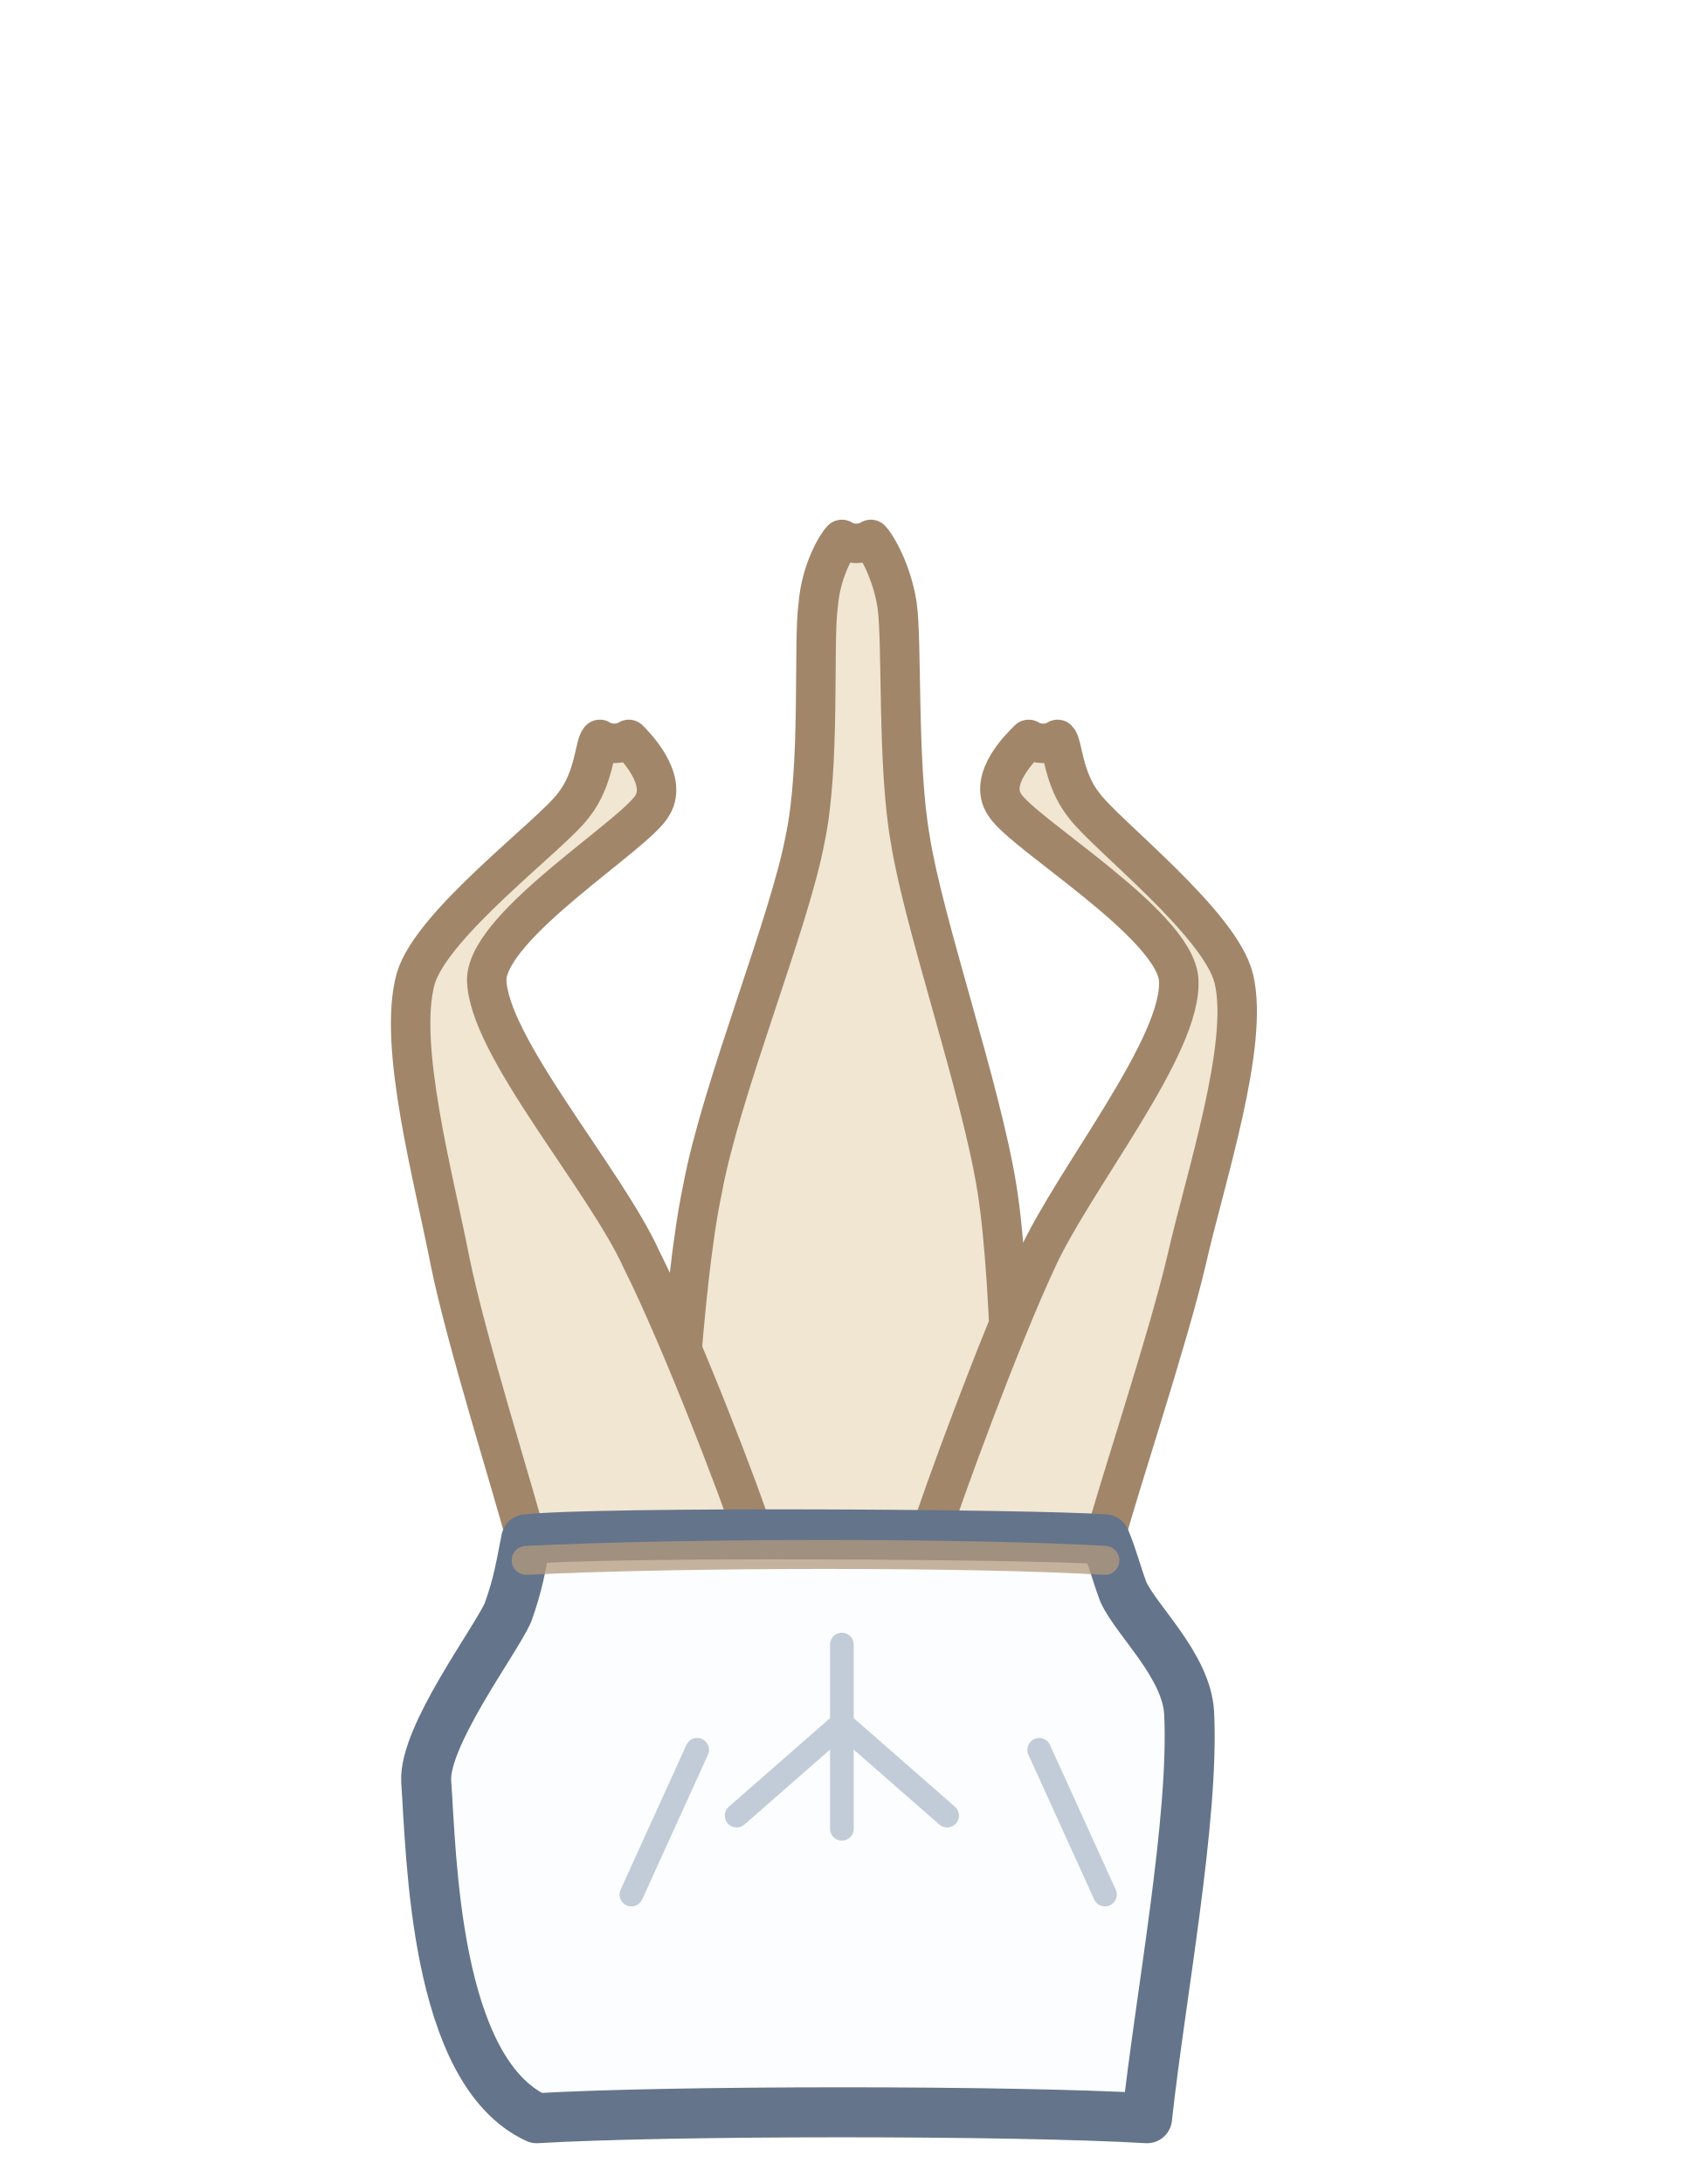
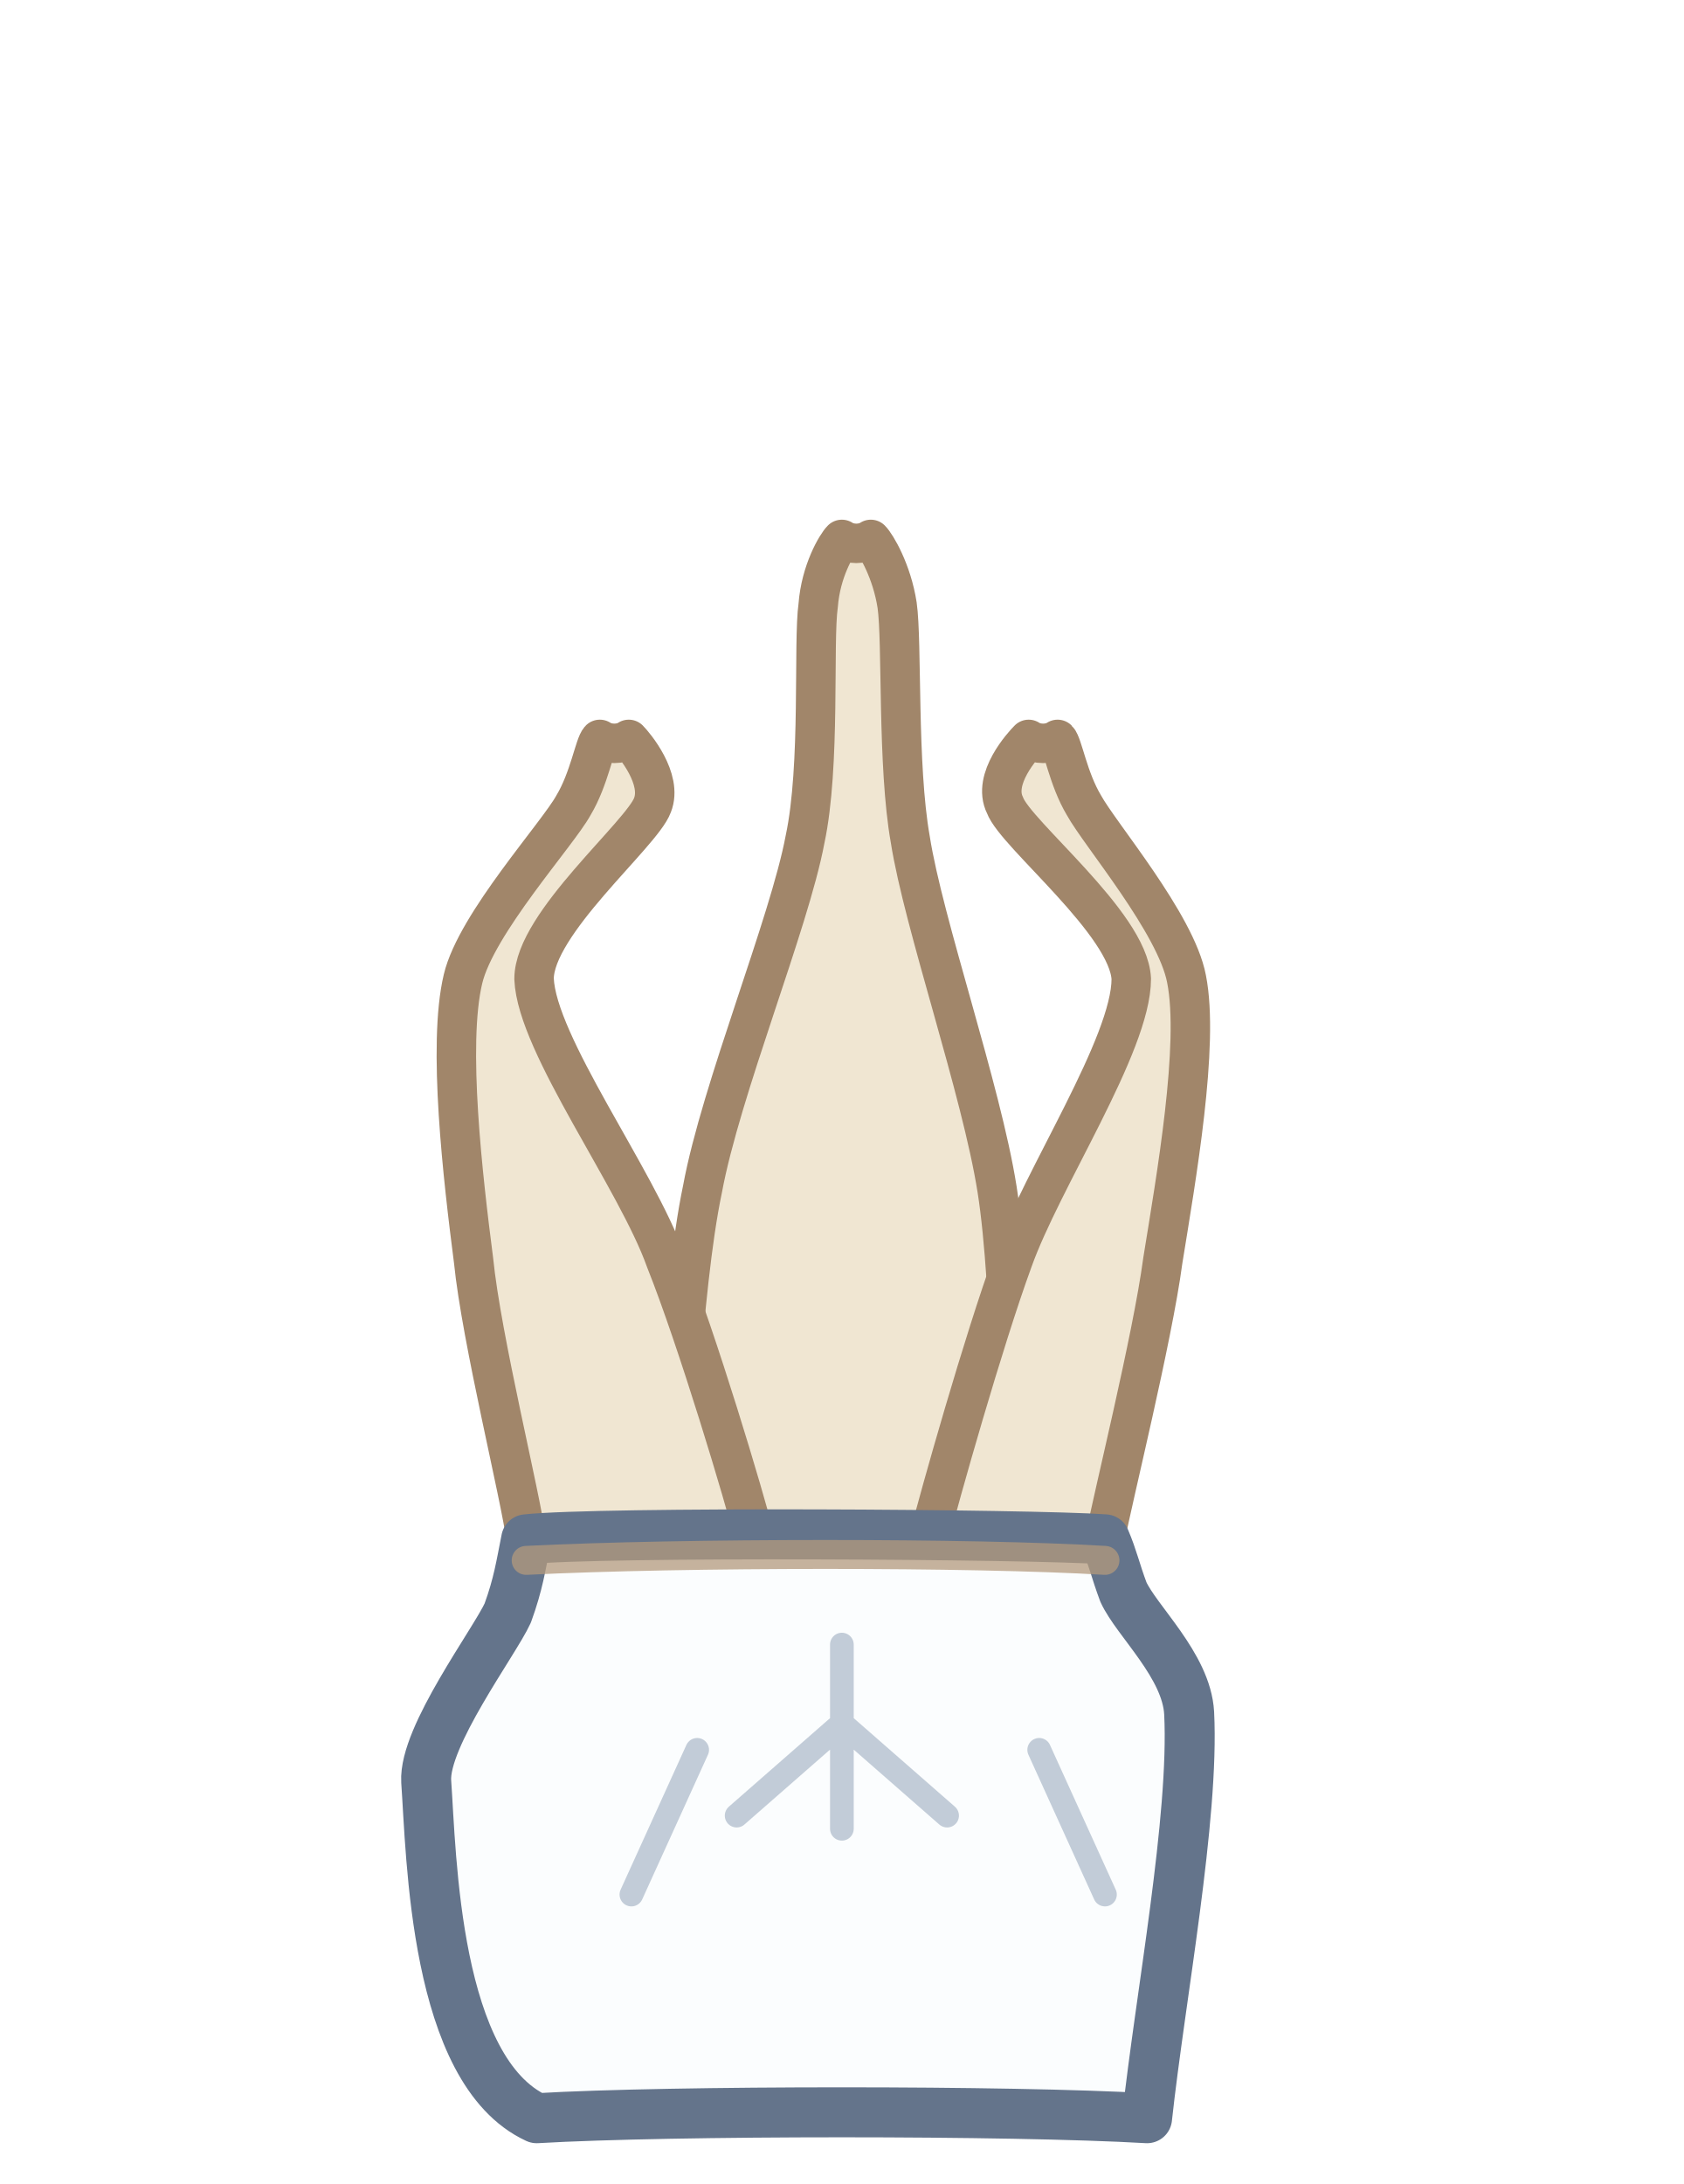
<svg xmlns="http://www.w3.org/2000/svg" viewBox="0 3.5 64 83" width="64" height="83" data-tooth-fdi="26" data-view="lateral" role="img">
  <g transform="translate(0 88) scale(1 -1) translate(64 0) scale(-1 1)">
    <path d="M25.4 24.0 C25.4 24.6 25.3 24.3 25.4 26.0 C25.5 27.9 25.5 35.5 26.1 39.3 C26.7 43.1 28.9 49.4 29.4 52.6 C29.9 55.4 29.7 60.1 29.9 61.5 C30.1 62.8 30.7 63.8 30.9 64.0 C31.2 63.8 31.7 63.8 32.0 64.0 C32.2 63.8 32.8 62.8 32.9 61.5 C33.1 60.1 32.8 55.4 33.4 52.6 C34.0 49.4 36.6 43.1 37.3 39.3 C38.1 35.5 38.4 27.9 38.6 26.0 C38.7 24.3 38.6 24.6 38.6 24.0 C37.1 23.8 26.9 23.8 25.4 24.0 Z" fill="#f0e6d2" stroke="#a1866a" stroke-width="1.5" stroke-linecap="round" stroke-linejoin="round" data-part="root" data-root-index="0" />
-     <path d="M35.3 24.0 C35.3 24.6 34.8 24.6 35.3 26.0 C35.8 27.6 38.1 33.6 39.6 36.6 C41.0 39.7 45.5 44.8 45.5 47.3 C45.4 49.4 39.8 52.8 39.2 53.9 C38.6 54.9 39.9 56.2 40.1 56.4 C40.4 56.2 40.9 56.2 41.2 56.4 C41.4 56.2 41.4 54.9 42.2 53.9 C43.0 52.8 47.6 49.4 48.2 47.3 C48.9 44.8 47.5 39.7 46.9 36.6 C46.3 33.6 44.4 27.6 44.0 26.0 C43.7 24.6 44.0 24.6 44.0 24.0 C43.0 23.8 36.3 23.8 35.3 24.0 Z" fill="#f0e6d2" stroke="#a1866a" stroke-width="1.5" stroke-linecap="round" stroke-linejoin="round" data-part="root" data-root-index="1" />
-     <path d="M22.0 24.0 C22.0 24.6 22.3 24.6 22.0 26.0 C21.6 27.6 19.6 33.6 18.9 36.6 C18.2 39.7 16.5 44.8 17.1 47.3 C17.6 49.4 22.0 52.8 22.8 53.9 C23.6 54.9 23.6 56.2 23.8 56.4 C24.1 56.2 24.6 56.2 24.9 56.4 C25.1 56.2 26.5 54.9 25.8 53.9 C25.1 52.8 19.4 49.4 19.2 47.3 C19.0 44.8 23.2 39.7 24.6 36.6 C26.0 33.6 28.2 27.6 28.7 26.0 C29.2 24.6 28.7 24.6 28.7 24.0 C28.0 23.8 22.7 23.8 22.0 24.0 Z" fill="#f0e6d2" stroke="#a1866a" stroke-width="1.5" stroke-linecap="round" stroke-linejoin="round" data-part="root" data-root-index="2" />
+     <path d="M35.3 24.0 C35.3 24.6 34.9 24.6 35.3 26.0 C35.7 27.6 37.5 33.6 38.7 36.6 C39.8 39.7 43.6 44.8 43.7 47.3 C43.7 49.4 39.6 52.8 39.2 53.9 C38.8 54.9 39.9 56.2 40.1 56.4 C40.4 56.2 40.9 56.2 41.2 56.4 C41.4 56.2 41.6 54.9 42.2 53.9 C42.8 52.8 45.9 49.4 46.4 47.3 C47.0 44.8 46.4 39.7 46.0 36.6 C45.7 33.6 44.2 27.6 44.0 26.0 C43.8 24.6 44.0 24.6 44.0 24.0 C43.0 23.8 36.3 23.8 35.3 24.0 Z" fill="#f0e6d2" stroke="#a1866a" stroke-width="1.5" stroke-linecap="round" stroke-linejoin="round" data-part="root" data-root-index="1" />
+     <path d="M22.0 24.0 C22.0 24.6 22.2 24.6 22.0 26.0 C21.7 27.6 20.2 33.6 19.8 36.6 C19.3 39.7 18.4 44.8 18.9 47.3 C19.3 49.4 22.2 52.8 22.8 53.9 C23.4 54.9 23.6 56.2 23.8 56.4 C24.1 56.2 24.6 56.2 24.9 56.4 C25.1 56.2 26.3 54.9 25.8 53.9 C25.4 52.8 21.1 49.4 21.0 47.3 C21.0 44.8 24.4 39.7 25.5 36.6 C26.6 33.6 28.3 27.6 28.7 26.0 C29.1 24.6 28.7 24.6 28.7 24.0 C28.0 23.8 22.7 23.8 22.0 24.0 Z" fill="#f0e6d2" stroke="#a1866a" stroke-width="1.5" stroke-linecap="round" stroke-linejoin="round" data-part="root" data-root-index="2" />
    <path d="M20.4 4.0 C25.5 4.3 38.5 4.3 43.6 4.0 C47.5 5.8 47.6 14.0 47.8 16.8 C47.9 18.5 45.2 22.1 44.7 23.2 C44.3 24.3 44.2 25.0 44.0 26.0 C41.2 26.3 24.8 26.2 22.0 26.0 C21.7 25.3 21.6 24.8 21.3 24.0 C20.8 22.9 18.9 21.2 18.8 19.4 C18.6 15.4 19.9 8.6 20.4 4.0 Z" fill="#fbfdfe" stroke="#64748b" stroke-width="1.9" stroke-linecap="round" stroke-linejoin="round" data-part="crown" />
    <path d="M22.0 12.5 L24.5 18.0 M40.0 12.5 L37.5 18.0 M32.0 15.0 V22.0 M28.0 15.5 L32.0 19.0 L36.0 15.5" fill="none" stroke="#94a3b8" stroke-width="0.9" stroke-opacity="0.55" stroke-linecap="round" data-part="surface" />
    <path d="M22.0 25.2 C27.0 25.5 38.0 25.5 44.0 25.2" fill="none" stroke="#b39a7c" stroke-width="1.1" stroke-opacity="0.75" stroke-linecap="round" data-part="cervical" />
  </g>
</svg>
